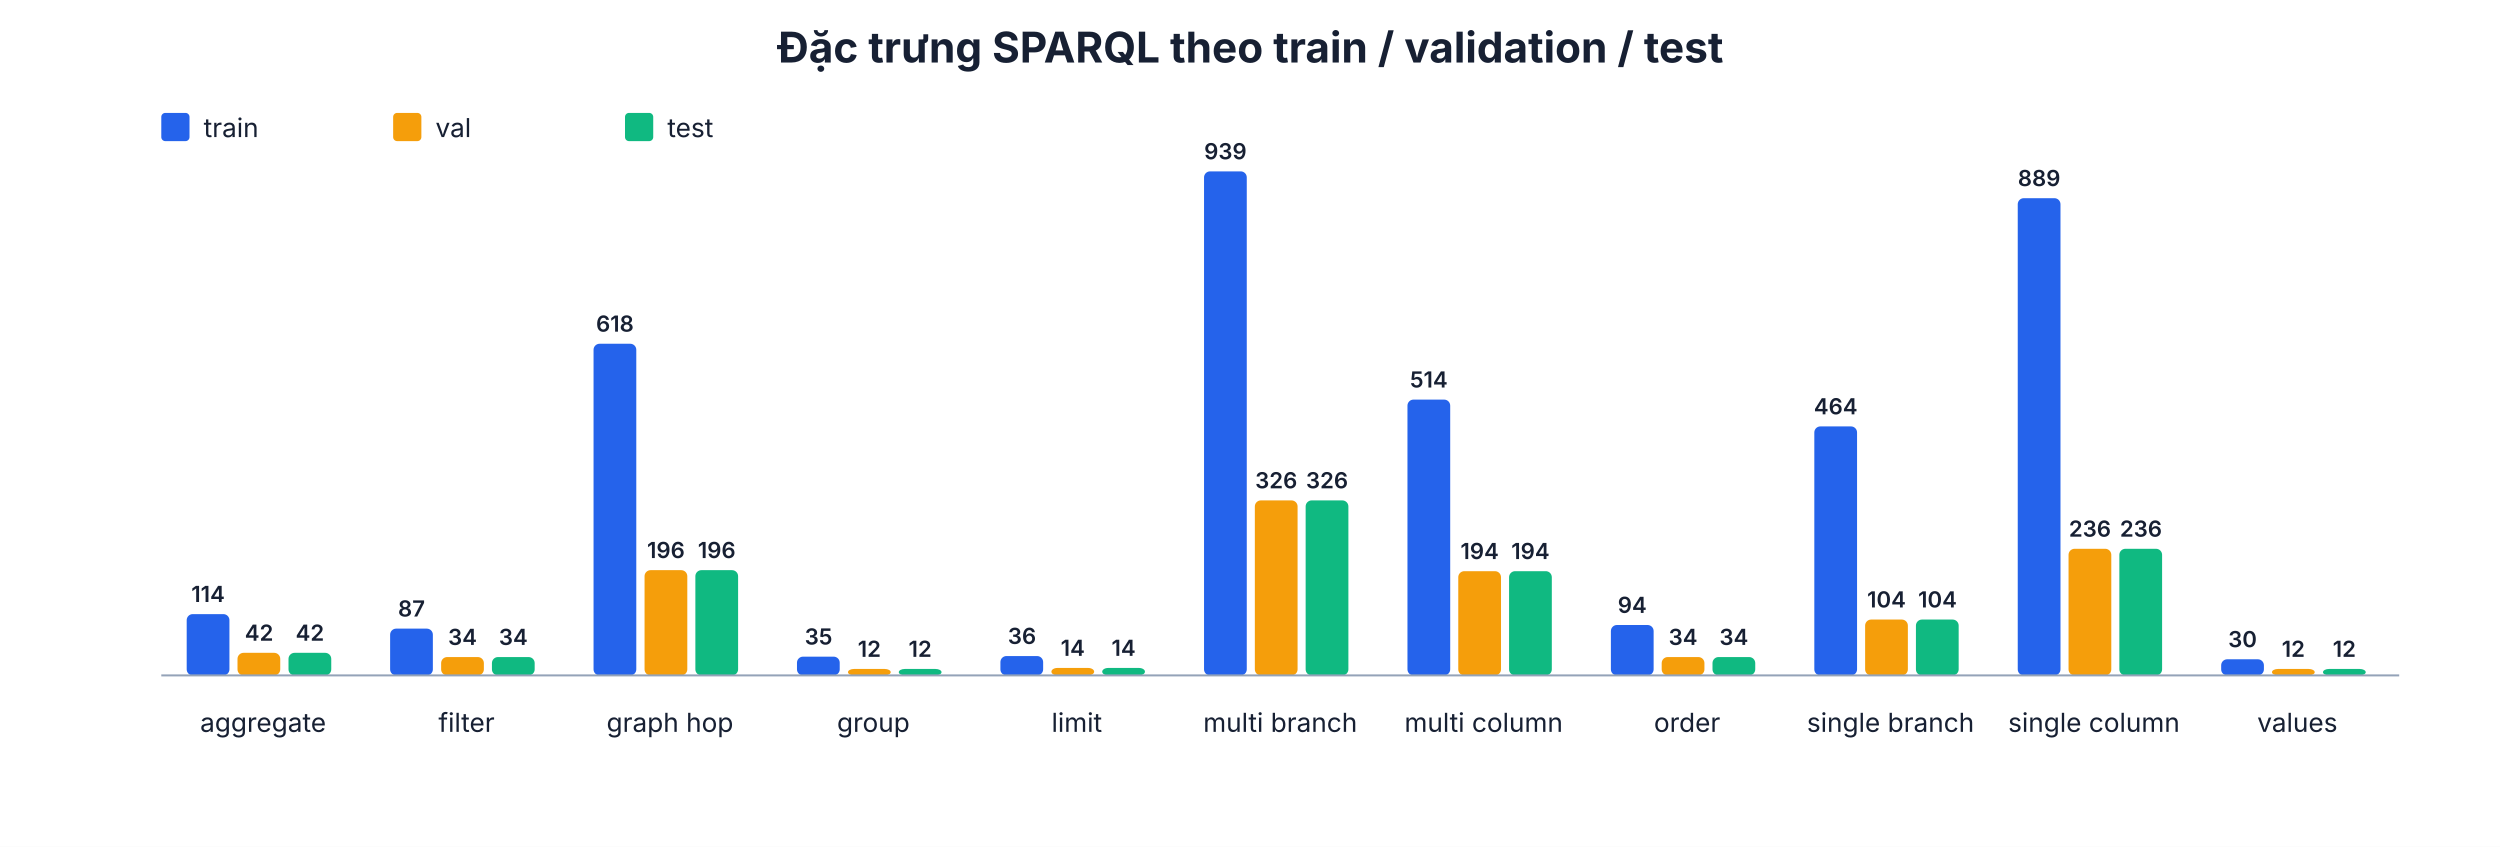
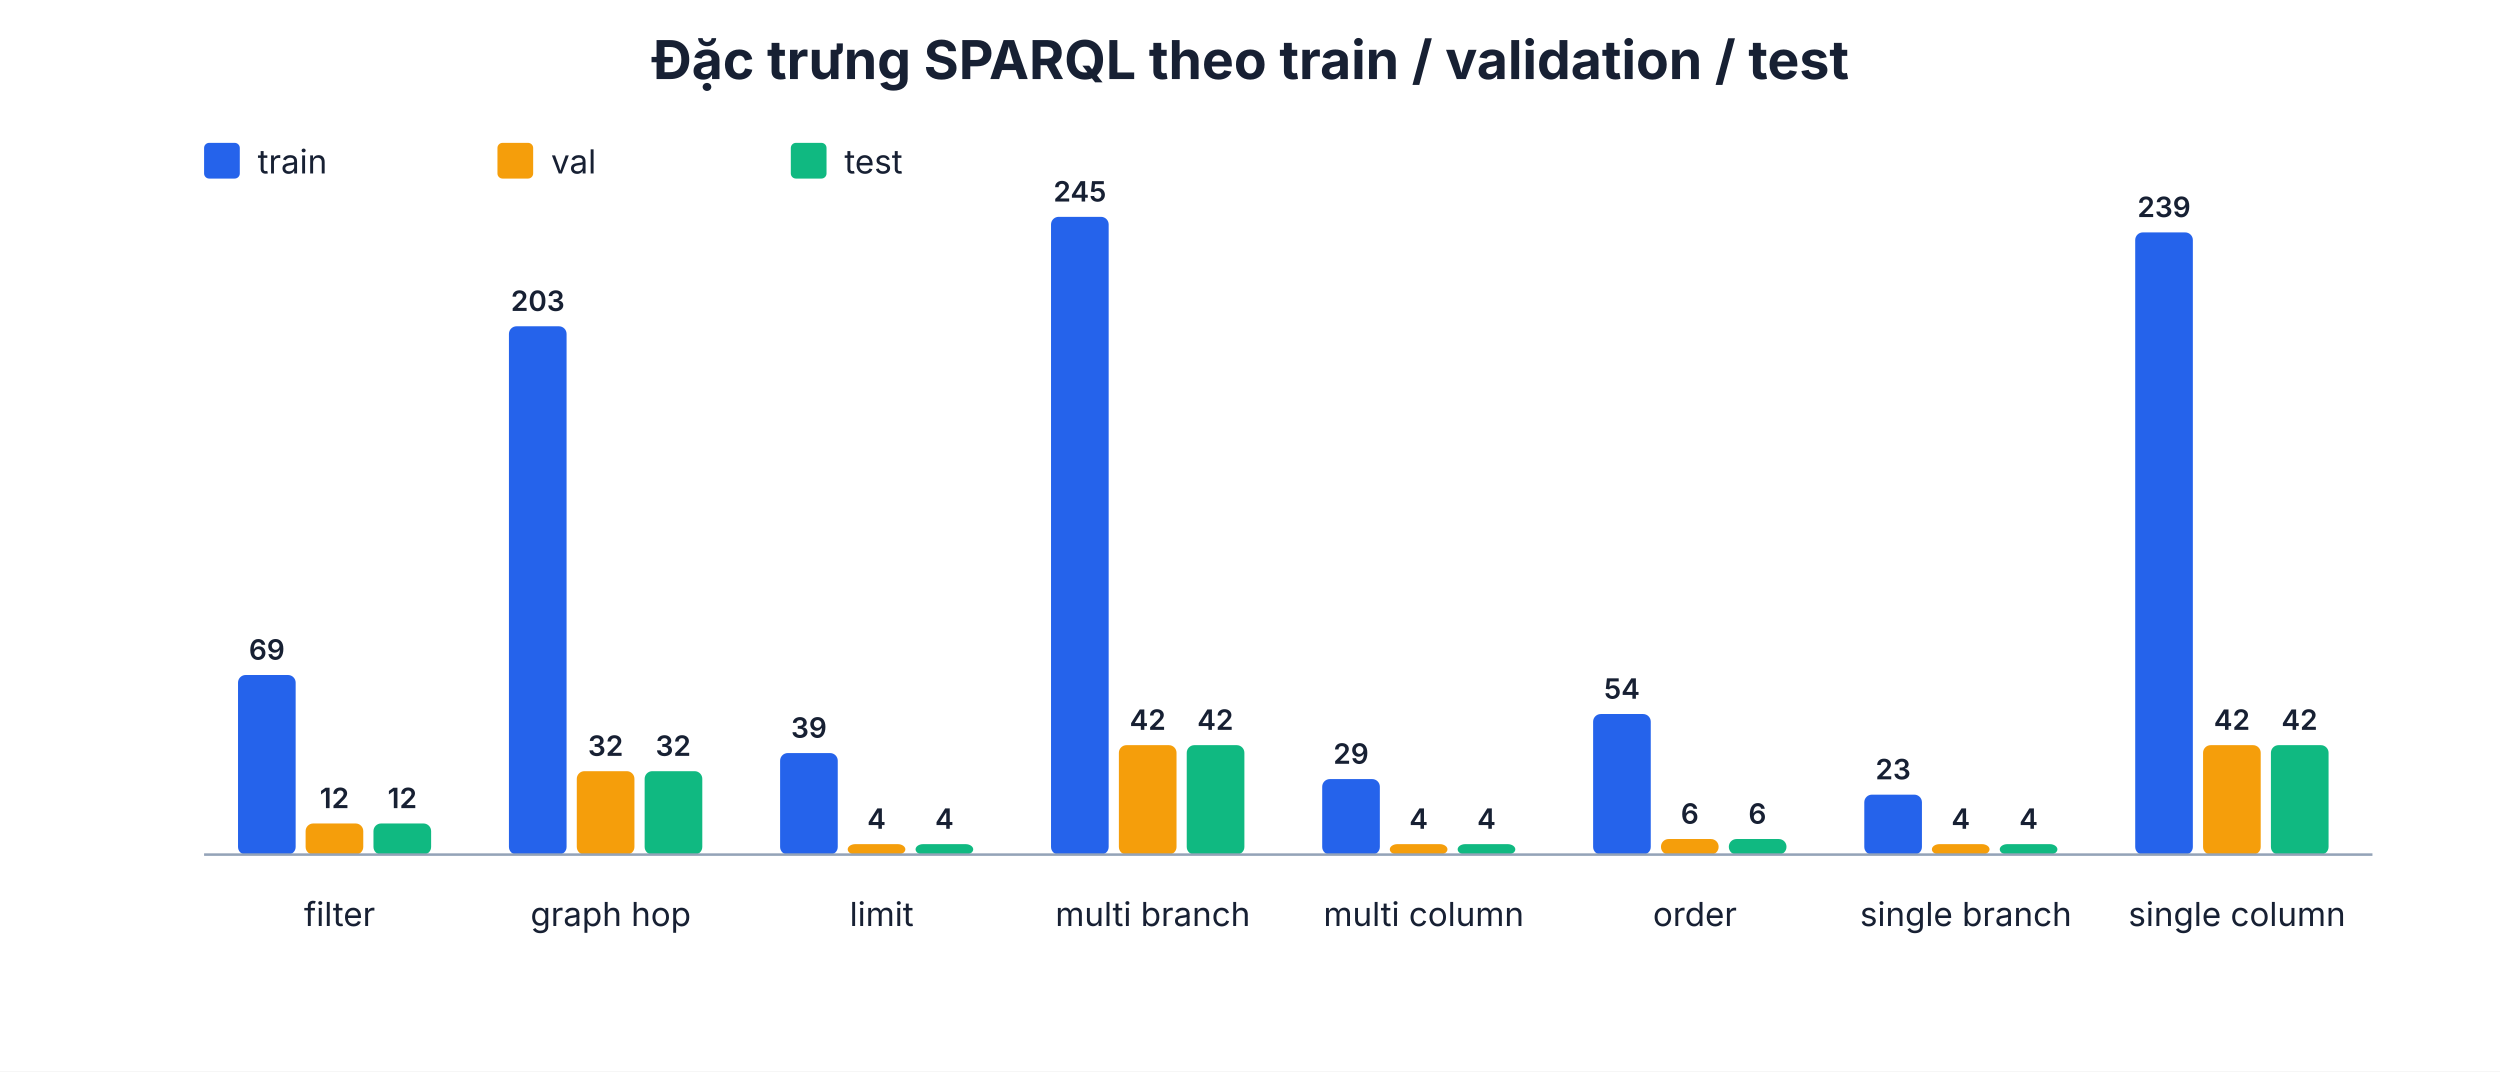
- <svg xmlns="http://www.w3.org/2000/svg" width="1240" height="420" viewBox="0 0 1240 420" role="img" aria-label="Đặc trưng SPARQL theo train / validation / test">
+ <svg xmlns="http://www.w3.org/2000/svg" width="980" height="420" viewBox="0 0 980 420" role="img" aria-label="Đặc trưng SPARQL theo train / validation / test">
  <style>text{font-family:Inter,system-ui,sans-serif;fill:#172033}.title{font-size:21px;font-weight:700}.label{font-size:13px}.value{font-size:14px;font-weight:700}.small{font-size:11px;font-weight:600}.axis{stroke:#94a3b8;stroke-width:1}</style>
-   <rect width="1240" height="420" fill="#ffffff" />
-   <text x="620.0" y="31" text-anchor="middle" class="title">Đặc trưng SPARQL theo train / validation / test</text>
-   <rect x="92.6" y="304.6" width="21.2" height="30.4" rx="3" fill="#2563eb" />
-   <text x="103.2" y="298.6" text-anchor="middle" class="small">114</text>
-   <rect x="193.5" y="311.8" width="21.2" height="23.2" rx="3" fill="#2563eb" />
-   <text x="204.1" y="305.8" text-anchor="middle" class="small">87</text>
-   <rect x="294.4" y="170.5" width="21.2" height="164.5" rx="3" fill="#2563eb" />
-   <text x="305.0" y="164.5" text-anchor="middle" class="small">618</text>
-   <rect x="395.3" y="325.7" width="21.2" height="9.3" rx="3" fill="#2563eb" />
-   <text x="406.0" y="319.7" text-anchor="middle" class="small">35</text>
-   <rect x="496.2" y="325.4" width="21.2" height="9.6" rx="3" fill="#2563eb" />
-   <text x="506.9" y="319.4" text-anchor="middle" class="small">36</text>
-   <rect x="597.2" y="85.0" width="21.2" height="250.0" rx="3" fill="#2563eb" />
-   <text x="607.8" y="79.0" text-anchor="middle" class="small">939</text>
-   <rect x="698.1" y="198.2" width="21.2" height="136.8" rx="3" fill="#2563eb" />
-   <text x="708.7" y="192.2" text-anchor="middle" class="small">514</text>
-   <rect x="799.0" y="310.0" width="21.2" height="25.0" rx="3" fill="#2563eb" />
-   <text x="809.6" y="304.0" text-anchor="middle" class="small">94</text>
-   <rect x="899.9" y="211.5" width="21.2" height="123.5" rx="3" fill="#2563eb" />
-   <text x="910.5" y="205.5" text-anchor="middle" class="small">464</text>
-   <rect x="1000.8" y="98.3" width="21.2" height="236.7" rx="3" fill="#2563eb" />
-   <text x="1011.4" y="92.3" text-anchor="middle" class="small">889</text>
-   <rect x="1101.7" y="327.0" width="21.2" height="8.0" rx="3" fill="#2563eb" />
-   <text x="1112.3" y="321.0" text-anchor="middle" class="small">30</text>
+   <rect width="980" height="420" fill="#ffffff" />
+   <text x="490.0" y="31" text-anchor="middle" class="title">Đặc trưng SPARQL theo train / validation / test</text>
+   <rect x="93.3" y="264.6" width="22.6" height="70.4" rx="3" fill="#2563eb" />
+   <text x="104.6" y="258.6" text-anchor="middle" class="small">69</text>
+   <rect x="199.5" y="127.9" width="22.6" height="207.1" rx="3" fill="#2563eb" />
+   <text x="210.8" y="121.9" text-anchor="middle" class="small">203</text>
+   <rect x="305.8" y="295.2" width="22.6" height="39.8" rx="3" fill="#2563eb" />
+   <text x="317.1" y="289.2" text-anchor="middle" class="small">39</text>
+   <rect x="412.0" y="85.0" width="22.6" height="250.0" rx="3" fill="#2563eb" />
+   <text x="423.3" y="79.0" text-anchor="middle" class="small">245</text>
+   <rect x="518.3" y="305.4" width="22.6" height="29.6" rx="3" fill="#2563eb" />
+   <text x="529.6" y="299.4" text-anchor="middle" class="small">29</text>
+   <rect x="624.5" y="279.9" width="22.6" height="55.1" rx="3" fill="#2563eb" />
+   <text x="635.8" y="273.9" text-anchor="middle" class="small">54</text>
+   <rect x="730.8" y="311.5" width="22.6" height="23.5" rx="3" fill="#2563eb" />
+   <text x="742.1" y="305.5" text-anchor="middle" class="small">23</text>
+   <rect x="837.0" y="91.1" width="22.6" height="243.9" rx="3" fill="#2563eb" />
+   <text x="848.3" y="85.1" text-anchor="middle" class="small">239</text>
  <rect x="80" y="56" width="14" height="14" rx="2" fill="#2563eb" />
  <text x="101" y="68" class="label">train</text>
-   <rect x="117.8" y="323.8" width="21.2" height="11.2" rx="3" fill="#f59e0b" />
-   <text x="128.5" y="317.8" text-anchor="middle" class="small">42</text>
-   <rect x="218.8" y="325.9" width="21.2" height="9.1" rx="3" fill="#f59e0b" />
-   <text x="229.4" y="319.9" text-anchor="middle" class="small">34</text>
-   <rect x="319.7" y="282.8" width="21.2" height="52.2" rx="3" fill="#f59e0b" />
-   <text x="330.3" y="276.8" text-anchor="middle" class="small">196</text>
-   <rect x="420.6" y="331.8" width="21.2" height="3.2" rx="3" fill="#f59e0b" />
-   <text x="431.2" y="325.8" text-anchor="middle" class="small">12</text>
-   <rect x="521.5" y="331.3" width="21.2" height="3.7" rx="3" fill="#f59e0b" />
-   <text x="532.1" y="325.3" text-anchor="middle" class="small">14</text>
-   <rect x="622.4" y="248.2" width="21.2" height="86.8" rx="3" fill="#f59e0b" />
-   <text x="633.0" y="242.2" text-anchor="middle" class="small">326</text>
-   <rect x="723.3" y="283.3" width="21.2" height="51.7" rx="3" fill="#f59e0b" />
-   <text x="733.9" y="277.3" text-anchor="middle" class="small">194</text>
-   <rect x="824.2" y="325.9" width="21.2" height="9.1" rx="3" fill="#f59e0b" />
-   <text x="834.8" y="319.9" text-anchor="middle" class="small">34</text>
-   <rect x="925.1" y="307.3" width="21.2" height="27.7" rx="3" fill="#f59e0b" />
-   <text x="935.7" y="301.3" text-anchor="middle" class="small">104</text>
-   <rect x="1026.0" y="272.2" width="21.2" height="62.8" rx="3" fill="#f59e0b" />
-   <text x="1036.6" y="266.2" text-anchor="middle" class="small">236</text>
-   <rect x="1126.9" y="331.8" width="21.2" height="3.2" rx="3" fill="#f59e0b" />
-   <text x="1137.5" y="325.8" text-anchor="middle" class="small">12</text>
+   <rect x="119.8" y="322.8" width="22.6" height="12.2" rx="3" fill="#f59e0b" />
+   <text x="131.1" y="316.8" text-anchor="middle" class="small">12</text>
+   <rect x="226.1" y="302.3" width="22.6" height="32.7" rx="3" fill="#f59e0b" />
+   <text x="237.4" y="296.3" text-anchor="middle" class="small">32</text>
+   <rect x="332.3" y="330.9" width="22.6" height="4.1" rx="3" fill="#f59e0b" />
+   <text x="343.6" y="324.9" text-anchor="middle" class="small">4</text>
+   <rect x="438.6" y="292.1" width="22.6" height="42.9" rx="3" fill="#f59e0b" />
+   <text x="449.9" y="286.1" text-anchor="middle" class="small">42</text>
+   <rect x="544.8" y="330.9" width="22.6" height="4.1" rx="3" fill="#f59e0b" />
+   <text x="556.1" y="324.9" text-anchor="middle" class="small">4</text>
+   <rect x="651.1" y="328.9" width="22.6" height="6.1" rx="3" fill="#f59e0b" />
+   <text x="662.4" y="322.9" text-anchor="middle" class="small">6</text>
+   <rect x="757.3" y="330.9" width="22.6" height="4.1" rx="3" fill="#f59e0b" />
+   <text x="768.6" y="324.9" text-anchor="middle" class="small">4</text>
+   <rect x="863.6" y="292.1" width="22.6" height="42.9" rx="3" fill="#f59e0b" />
+   <text x="874.9" y="286.1" text-anchor="middle" class="small">42</text>
  <rect x="195" y="56" width="14" height="14" rx="2" fill="#f59e0b" />
  <text x="216" y="68" class="label">val</text>
-   <rect x="143.1" y="323.8" width="21.2" height="11.2" rx="3" fill="#10b981" />
-   <text x="153.7" y="317.8" text-anchor="middle" class="small">42</text>
-   <rect x="244.0" y="325.9" width="21.2" height="9.1" rx="3" fill="#10b981" />
-   <text x="254.6" y="319.9" text-anchor="middle" class="small">34</text>
-   <rect x="344.9" y="282.8" width="21.2" height="52.2" rx="3" fill="#10b981" />
-   <text x="355.5" y="276.8" text-anchor="middle" class="small">196</text>
-   <rect x="445.8" y="331.8" width="21.2" height="3.2" rx="3" fill="#10b981" />
-   <text x="456.4" y="325.8" text-anchor="middle" class="small">12</text>
-   <rect x="546.7" y="331.3" width="21.2" height="3.7" rx="3" fill="#10b981" />
-   <text x="557.3" y="325.3" text-anchor="middle" class="small">14</text>
-   <rect x="647.6" y="248.2" width="21.2" height="86.8" rx="3" fill="#10b981" />
-   <text x="658.2" y="242.2" text-anchor="middle" class="small">326</text>
-   <rect x="748.5" y="283.3" width="21.2" height="51.7" rx="3" fill="#10b981" />
-   <text x="759.1" y="277.3" text-anchor="middle" class="small">194</text>
-   <rect x="849.4" y="325.9" width="21.2" height="9.1" rx="3" fill="#10b981" />
-   <text x="860.0" y="319.9" text-anchor="middle" class="small">34</text>
-   <rect x="950.3" y="307.3" width="21.2" height="27.7" rx="3" fill="#10b981" />
-   <text x="961.0" y="301.3" text-anchor="middle" class="small">104</text>
-   <rect x="1051.2" y="272.2" width="21.2" height="62.8" rx="3" fill="#10b981" />
-   <text x="1061.9" y="266.2" text-anchor="middle" class="small">236</text>
-   <rect x="1152.2" y="331.8" width="21.2" height="3.2" rx="3" fill="#10b981" />
-   <text x="1162.8" y="325.8" text-anchor="middle" class="small">12</text>
+   <rect x="146.4" y="322.8" width="22.6" height="12.2" rx="3" fill="#10b981" />
+   <text x="157.7" y="316.8" text-anchor="middle" class="small">12</text>
+   <rect x="252.7" y="302.3" width="22.6" height="32.7" rx="3" fill="#10b981" />
+   <text x="263.9" y="296.3" text-anchor="middle" class="small">32</text>
+   <rect x="358.9" y="330.9" width="22.6" height="4.1" rx="3" fill="#10b981" />
+   <text x="370.2" y="324.9" text-anchor="middle" class="small">4</text>
+   <rect x="465.2" y="292.1" width="22.6" height="42.9" rx="3" fill="#10b981" />
+   <text x="476.4" y="286.1" text-anchor="middle" class="small">42</text>
+   <rect x="571.4" y="330.9" width="22.6" height="4.1" rx="3" fill="#10b981" />
+   <text x="582.7" y="324.9" text-anchor="middle" class="small">4</text>
+   <rect x="677.7" y="328.9" width="22.6" height="6.1" rx="3" fill="#10b981" />
+   <text x="688.9" y="322.9" text-anchor="middle" class="small">6</text>
+   <rect x="783.9" y="330.9" width="22.6" height="4.1" rx="3" fill="#10b981" />
+   <text x="795.2" y="324.9" text-anchor="middle" class="small">4</text>
+   <rect x="890.2" y="292.1" width="22.6" height="42.9" rx="3" fill="#10b981" />
+   <text x="901.4" y="286.1" text-anchor="middle" class="small">42</text>
  <rect x="310" y="56" width="14" height="14" rx="2" fill="#10b981" />
  <text x="331" y="68" class="label">test</text>
-   <text x="130.5" y="363" text-anchor="middle" class="label">aggregate</text>
-   <text x="231.4" y="363" text-anchor="middle" class="label">filter</text>
-   <text x="332.3" y="363" text-anchor="middle" class="label">graph hop</text>
-   <text x="433.2" y="363" text-anchor="middle" class="label">group</text>
-   <text x="534.1" y="363" text-anchor="middle" class="label">limit</text>
-   <text x="635.0" y="363" text-anchor="middle" class="label">multi branch</text>
-   <text x="735.9" y="363" text-anchor="middle" class="label">multi column</text>
-   <text x="836.8" y="363" text-anchor="middle" class="label">order</text>
-   <text x="937.7" y="363" text-anchor="middle" class="label">single branch</text>
-   <text x="1038.6" y="363" text-anchor="middle" class="label">single column</text>
-   <text x="1139.5" y="363" text-anchor="middle" class="label">values</text>
-   <line x1="80" y1="335" x2="1190" y2="335" class="axis" />
+   <text x="133.1" y="363" text-anchor="middle" class="label">filter</text>
+   <text x="239.4" y="363" text-anchor="middle" class="label">graph hop</text>
+   <text x="345.6" y="363" text-anchor="middle" class="label">limit</text>
+   <text x="451.9" y="363" text-anchor="middle" class="label">multi branch</text>
+   <text x="558.1" y="363" text-anchor="middle" class="label">multi column</text>
+   <text x="664.4" y="363" text-anchor="middle" class="label">order</text>
+   <text x="770.6" y="363" text-anchor="middle" class="label">single branch</text>
+   <text x="876.9" y="363" text-anchor="middle" class="label">single column</text>
+   <line x1="80" y1="335" x2="930" y2="335" class="axis" />
</svg>
